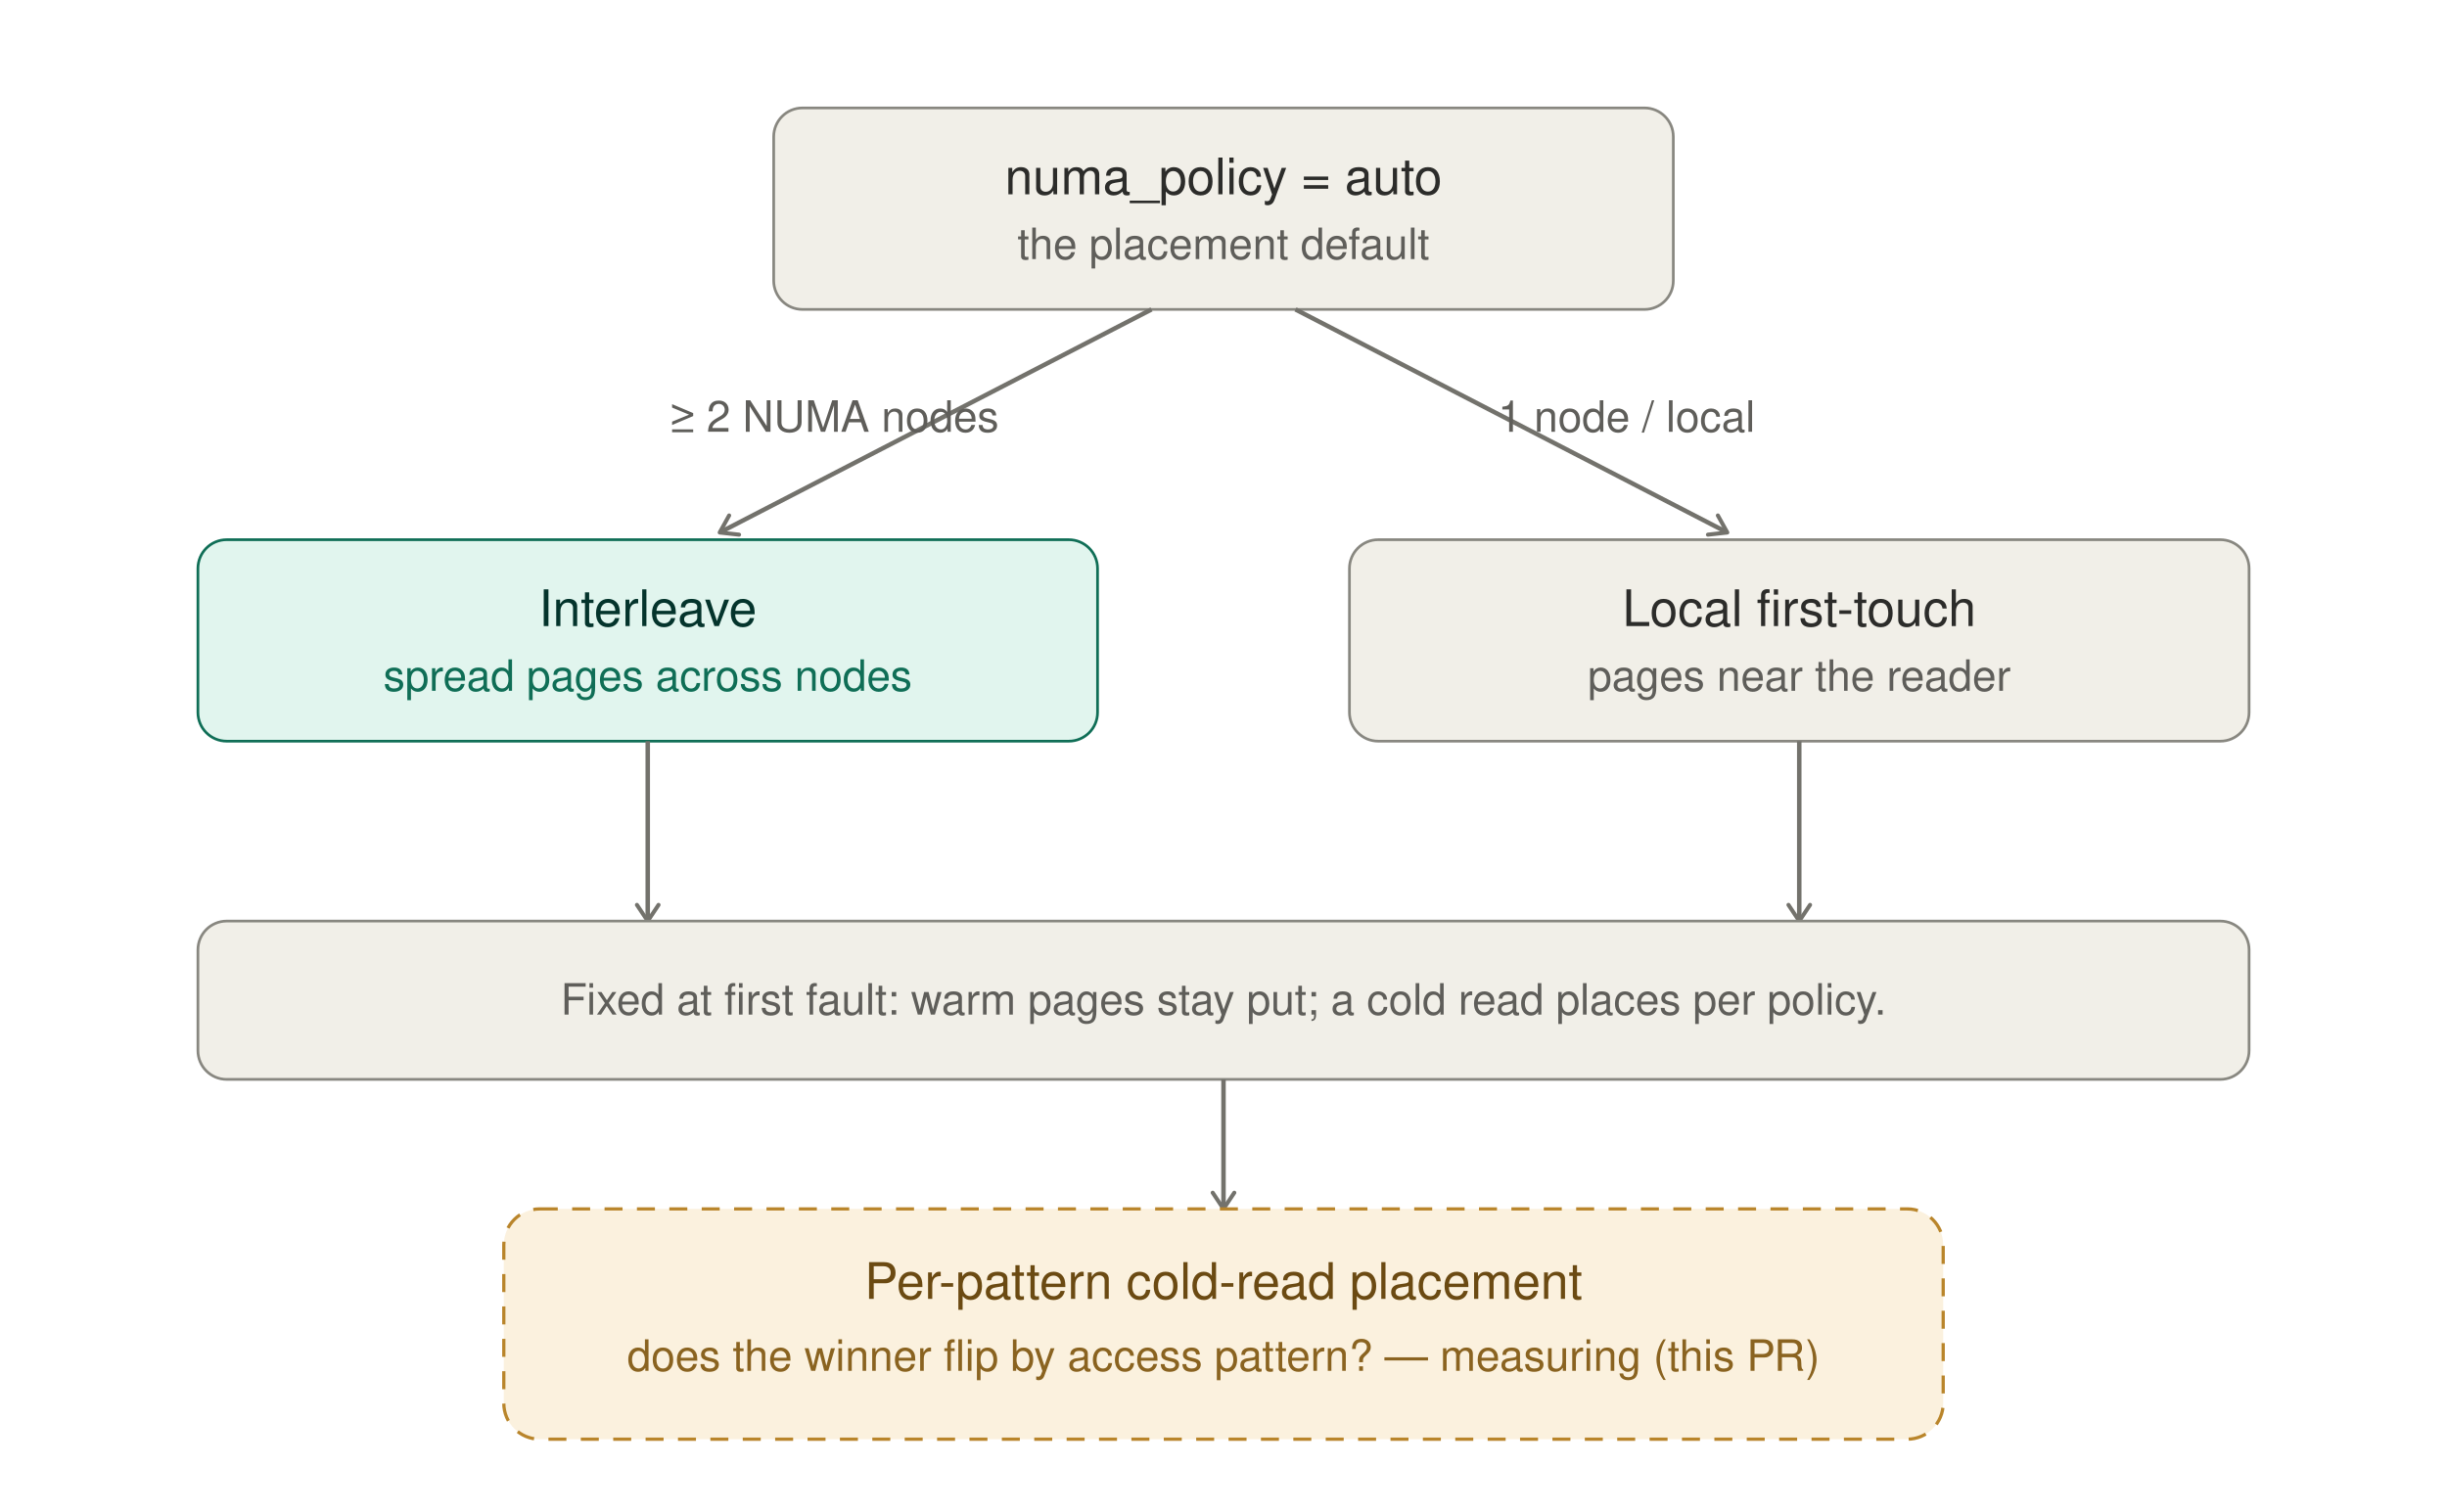
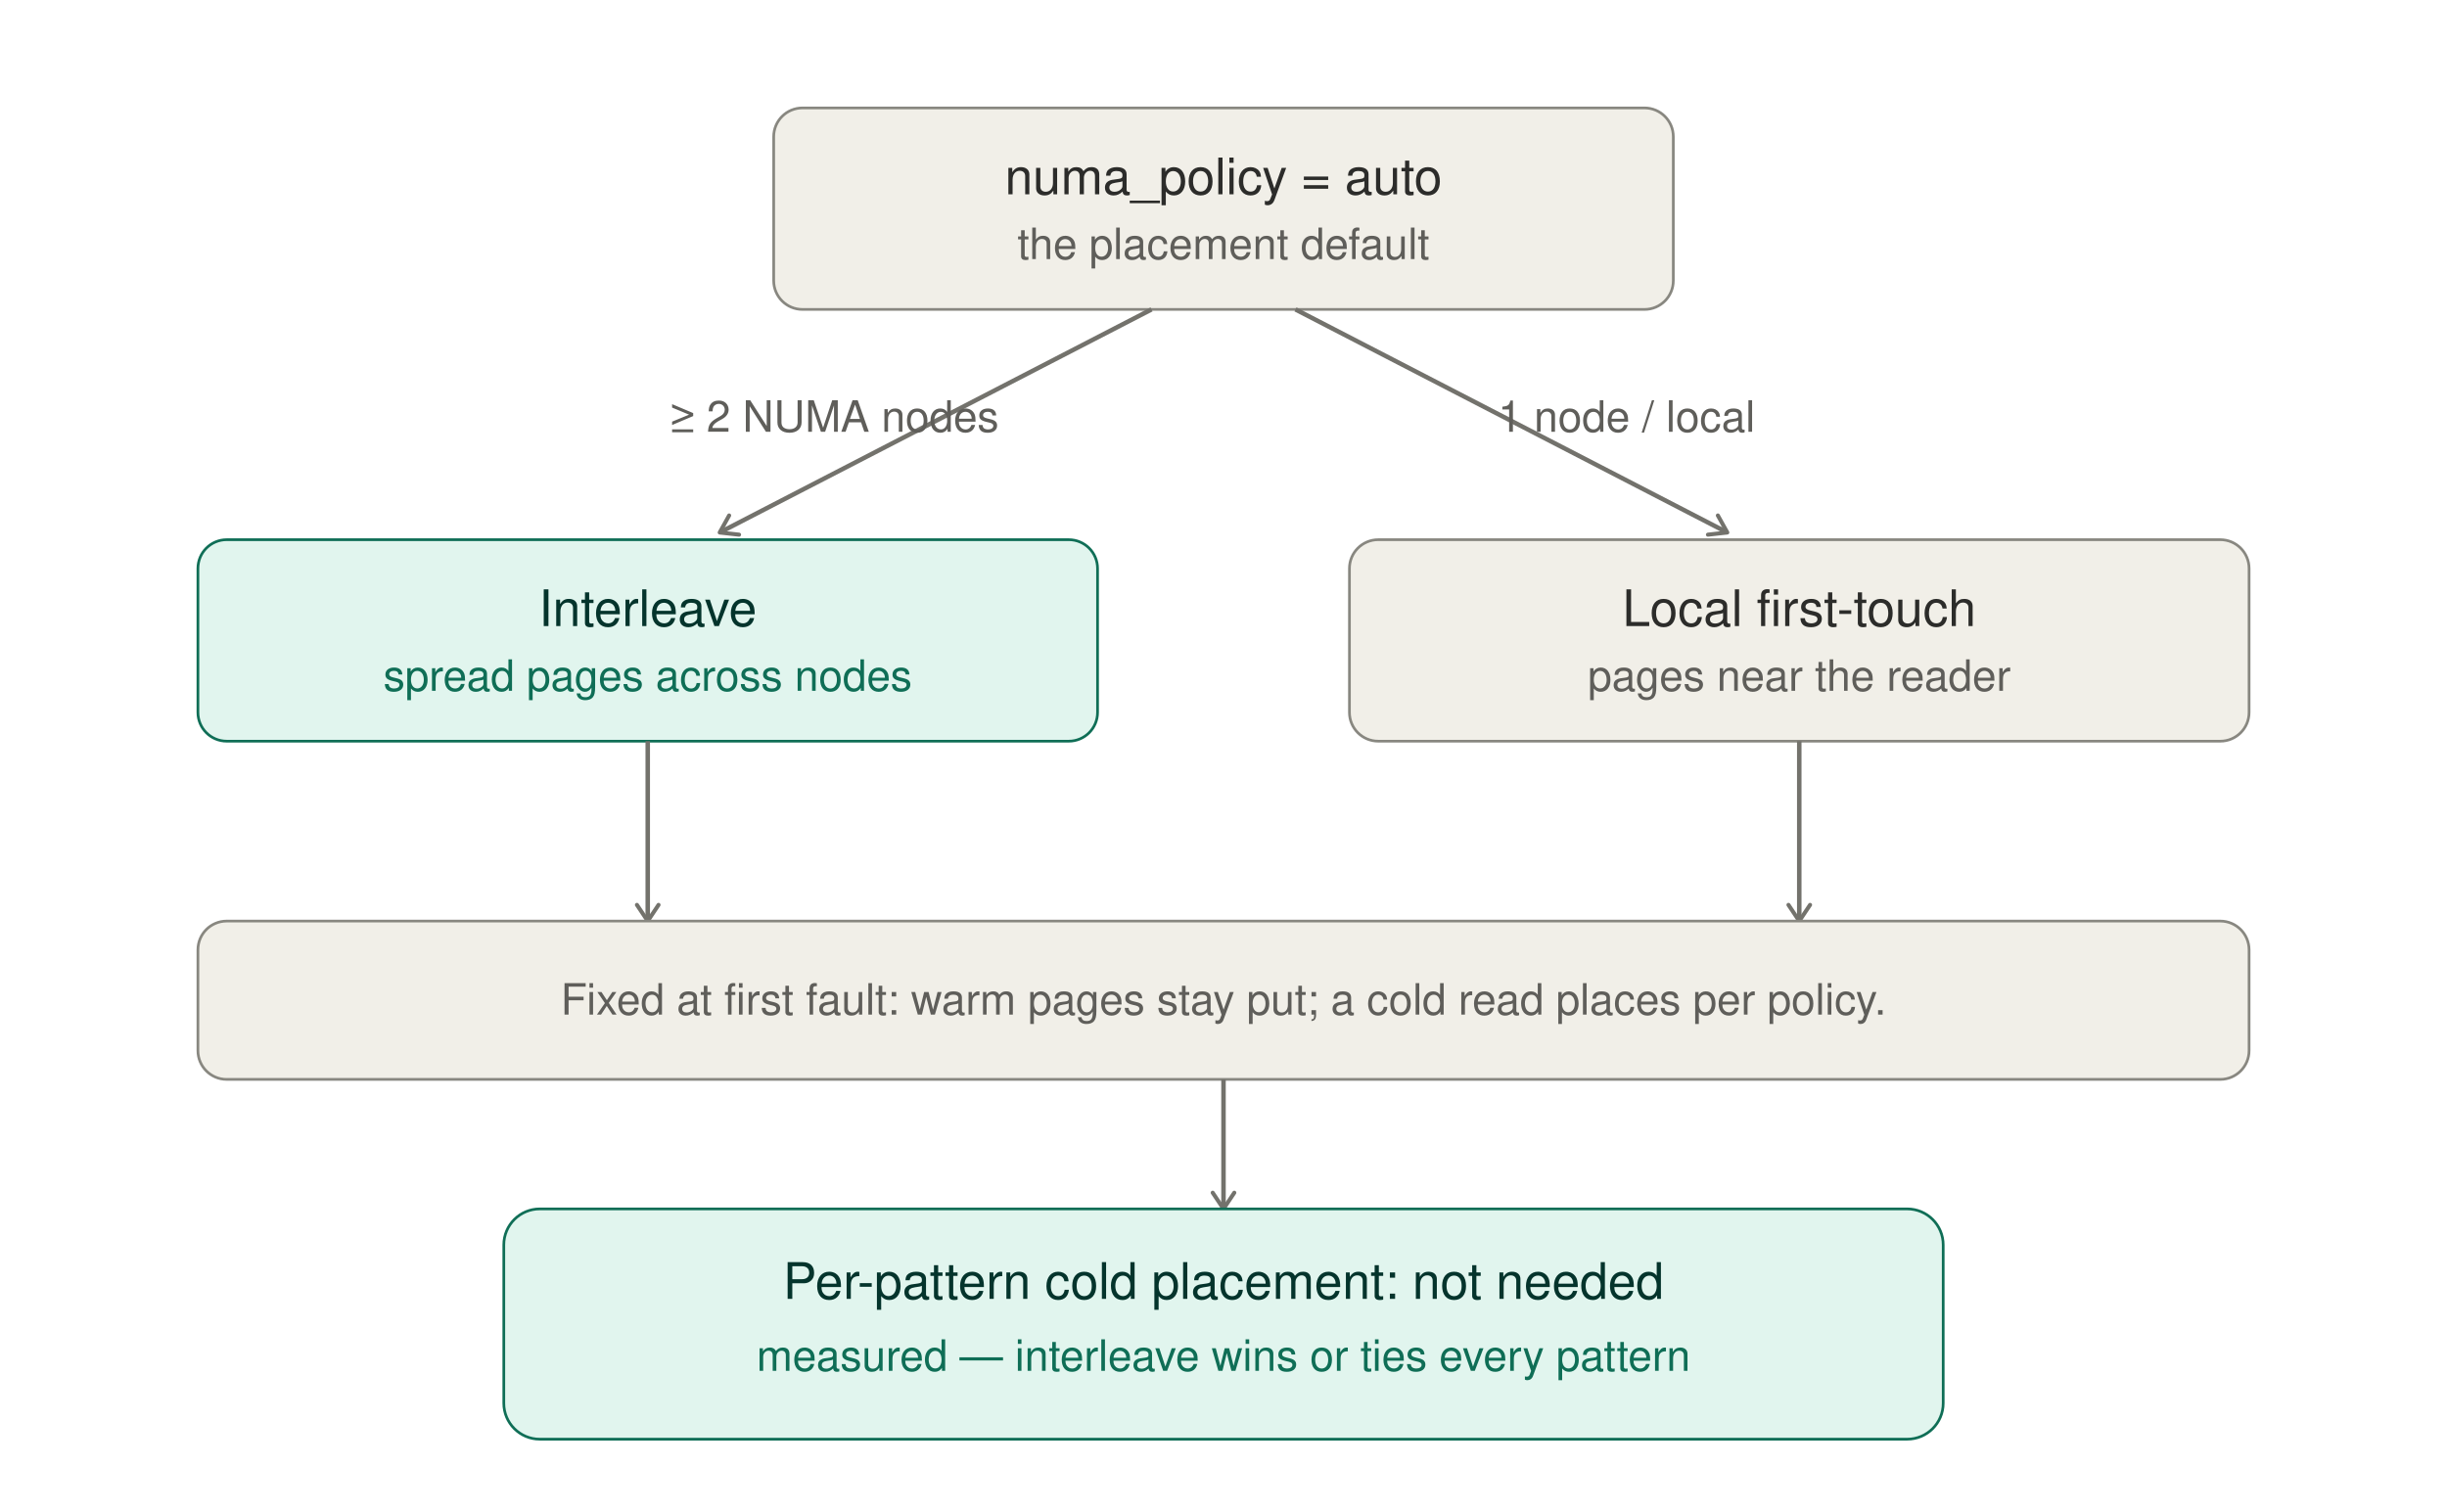
<svg xmlns="http://www.w3.org/2000/svg" width="680" height="420" viewBox="0 0 680 420" role="img" font-family="-apple-system, BlinkMacSystemFont, 'Segoe UI', Helvetica, Arial, sans-serif">
  <style>
  .box { fill: #F1EFE8; stroke: #888780; stroke-width: 0.75; }
  .kbox { fill: #E1F5EE; stroke: #0F6E56; stroke-width: 0.75; }
-   .dash { fill: #FBF1DE; stroke: #B9852B; stroke-width: 0.9; stroke-dasharray: 5 4; }
  .t { fill: #2C2C2A; font-size: 14px; font-weight: 500; }
  .ts { fill: #5F5E5A; font-size: 12px; font-weight: 400; }
  .kt { fill: #04342C; font-size: 14px; font-weight: 500; }
  .kts { fill: #0F6E56; font-size: 12px; font-weight: 400; }
-   .at { fill: #6B4A12; font-size: 14px; font-weight: 500; }
-   .ats { fill: #8A6320; font-size: 12px; font-weight: 400; }
  .lbl { fill: #5F5E5A; font-size: 12px; font-weight: 400; }
  .arr { stroke: #73726C; stroke-width: 1.25; fill: none; }
  @media (prefers-color-scheme: dark) {
    .box { fill: #2C2C2A; stroke: #888780; } .t { fill: #F1EFE8; } .ts { fill: #D3D1C7; }
    .kbox { fill: #04342C; stroke: #1D9E75; } .kt { fill: #E1F5EE; } .kts { fill: #9FE1CB; }
-     .dash { fill: #2E2613; stroke: #C9972F; } .at { fill: #F0D9A6; } .ats { fill: #D9B871; }
    .lbl { fill: #B4B2A9; } .arr { stroke: #B4B2A9; }
  }
</style>
  <defs>
    <marker id="ar" viewBox="0 0 10 10" refX="8" refY="5" markerWidth="6" markerHeight="6" orient="auto-start-reverse">
      <path d="M2 1L8 5L2 9" fill="none" stroke="context-stroke" stroke-width="1.5" stroke-linecap="round" stroke-linejoin="round" />
    </marker>
  </defs>
  <rect class="box" x="215" y="30" width="250" height="56" rx="8" />
  <text class="t" x="340" y="54" text-anchor="middle">numa_policy = auto</text>
  <text class="ts" x="340" y="72" text-anchor="middle">the placement default</text>
  <line class="arr" x1="320" y1="86" x2="200" y2="148" marker-end="url(#ar)" />
  <line class="arr" x1="360" y1="86" x2="480" y2="148" marker-end="url(#ar)" />
  <text class="lbl" x="232" y="120" text-anchor="middle">≥ 2 NUMA nodes</text>
  <text class="lbl" x="452" y="120" text-anchor="middle">1 node / local</text>
  <rect class="kbox" x="55" y="150" width="250" height="56" rx="8" />
  <text class="kt" x="180" y="174" text-anchor="middle">Interleave</text>
  <text class="kts" x="180" y="192" text-anchor="middle">spread pages across nodes</text>
  <rect class="box" x="375" y="150" width="250" height="56" rx="8" />
  <text class="t" x="500" y="174" text-anchor="middle">Local first-touch</text>
  <text class="ts" x="500" y="192" text-anchor="middle">pages near the reader</text>
  <line class="arr" x1="180" y1="206" x2="180" y2="256" marker-end="url(#ar)" />
  <line class="arr" x1="500" y1="206" x2="500" y2="256" marker-end="url(#ar)" />
  <rect class="box" x="55" y="256" width="570" height="44" rx="8" />
  <text class="ts" x="340" y="282" text-anchor="middle">Fixed at first fault: warm pages stay put; a cold read places per policy.</text>
  <line class="arr" x1="340" y1="300" x2="340" y2="336" marker-end="url(#ar)" />
-   <rect class="dash" x="140" y="336" width="400" height="64" rx="10" />
-   <text class="at" x="340" y="361" text-anchor="middle">Per-pattern cold-read placement</text>
-   <text class="ats" x="340" y="381" text-anchor="middle">does the winner flip by access pattern? — measuring (this PR)</text>
+   <rect class="kbox" x="140" y="336" width="400" height="64" rx="10" />
+   <text class="kt" x="340" y="361" text-anchor="middle">Per-pattern cold placement: not needed</text>
+   <text class="kts" x="340" y="381" text-anchor="middle">measured — interleave wins or ties every pattern</text>
</svg>
